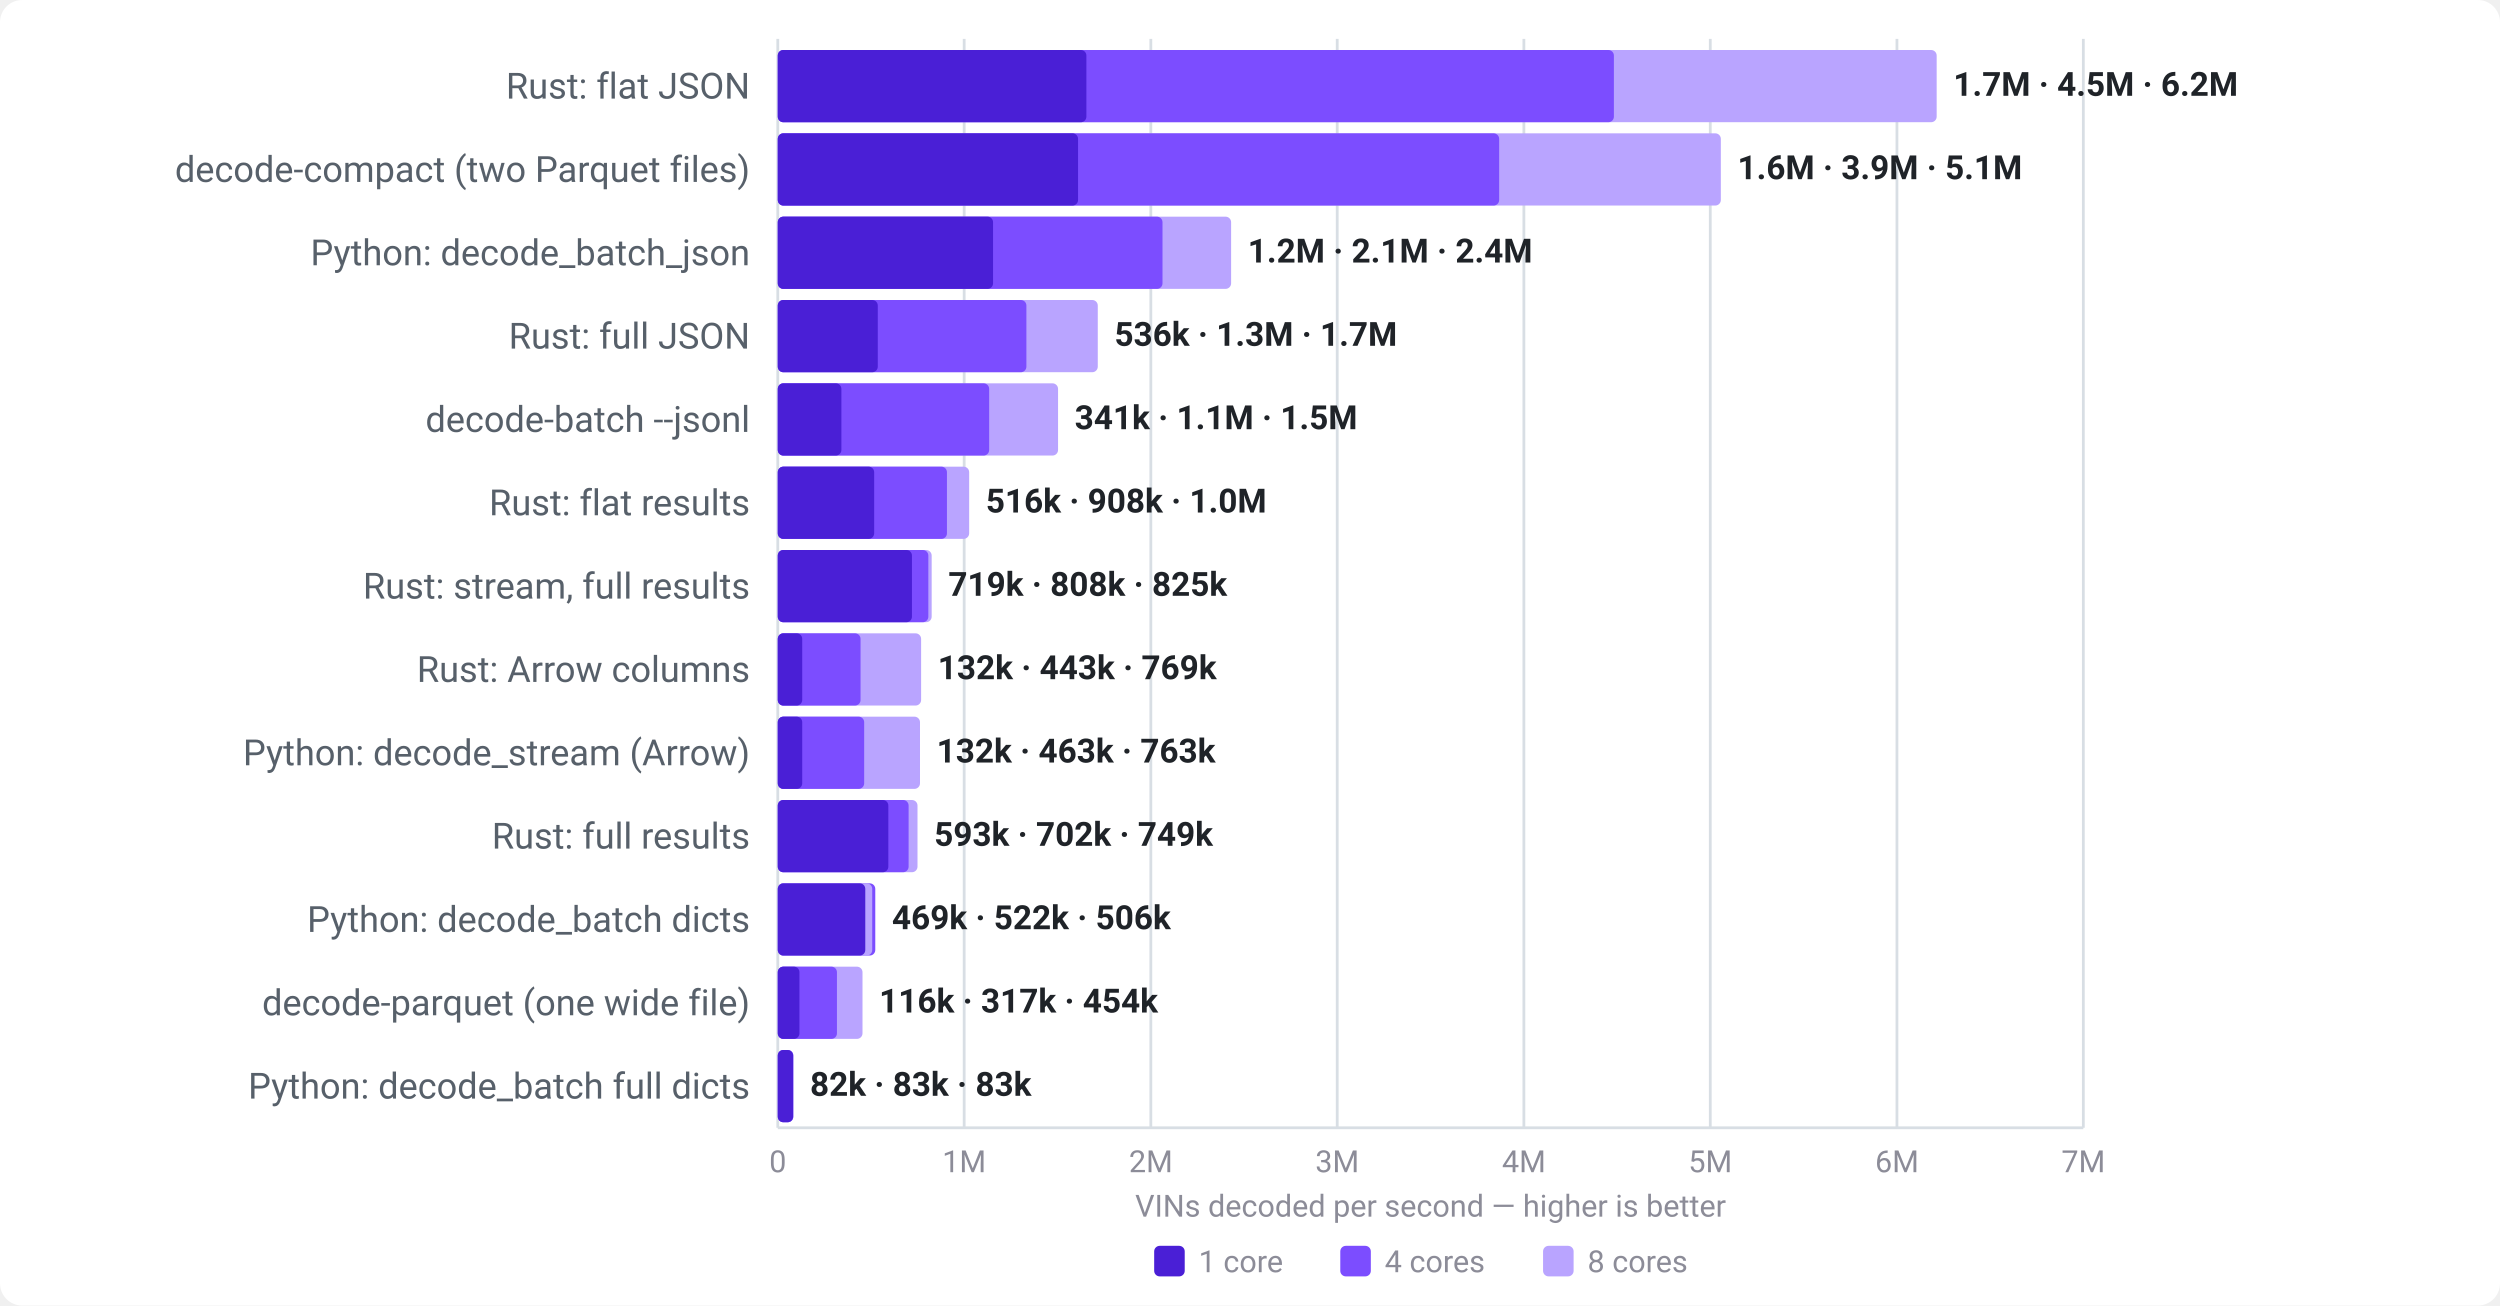
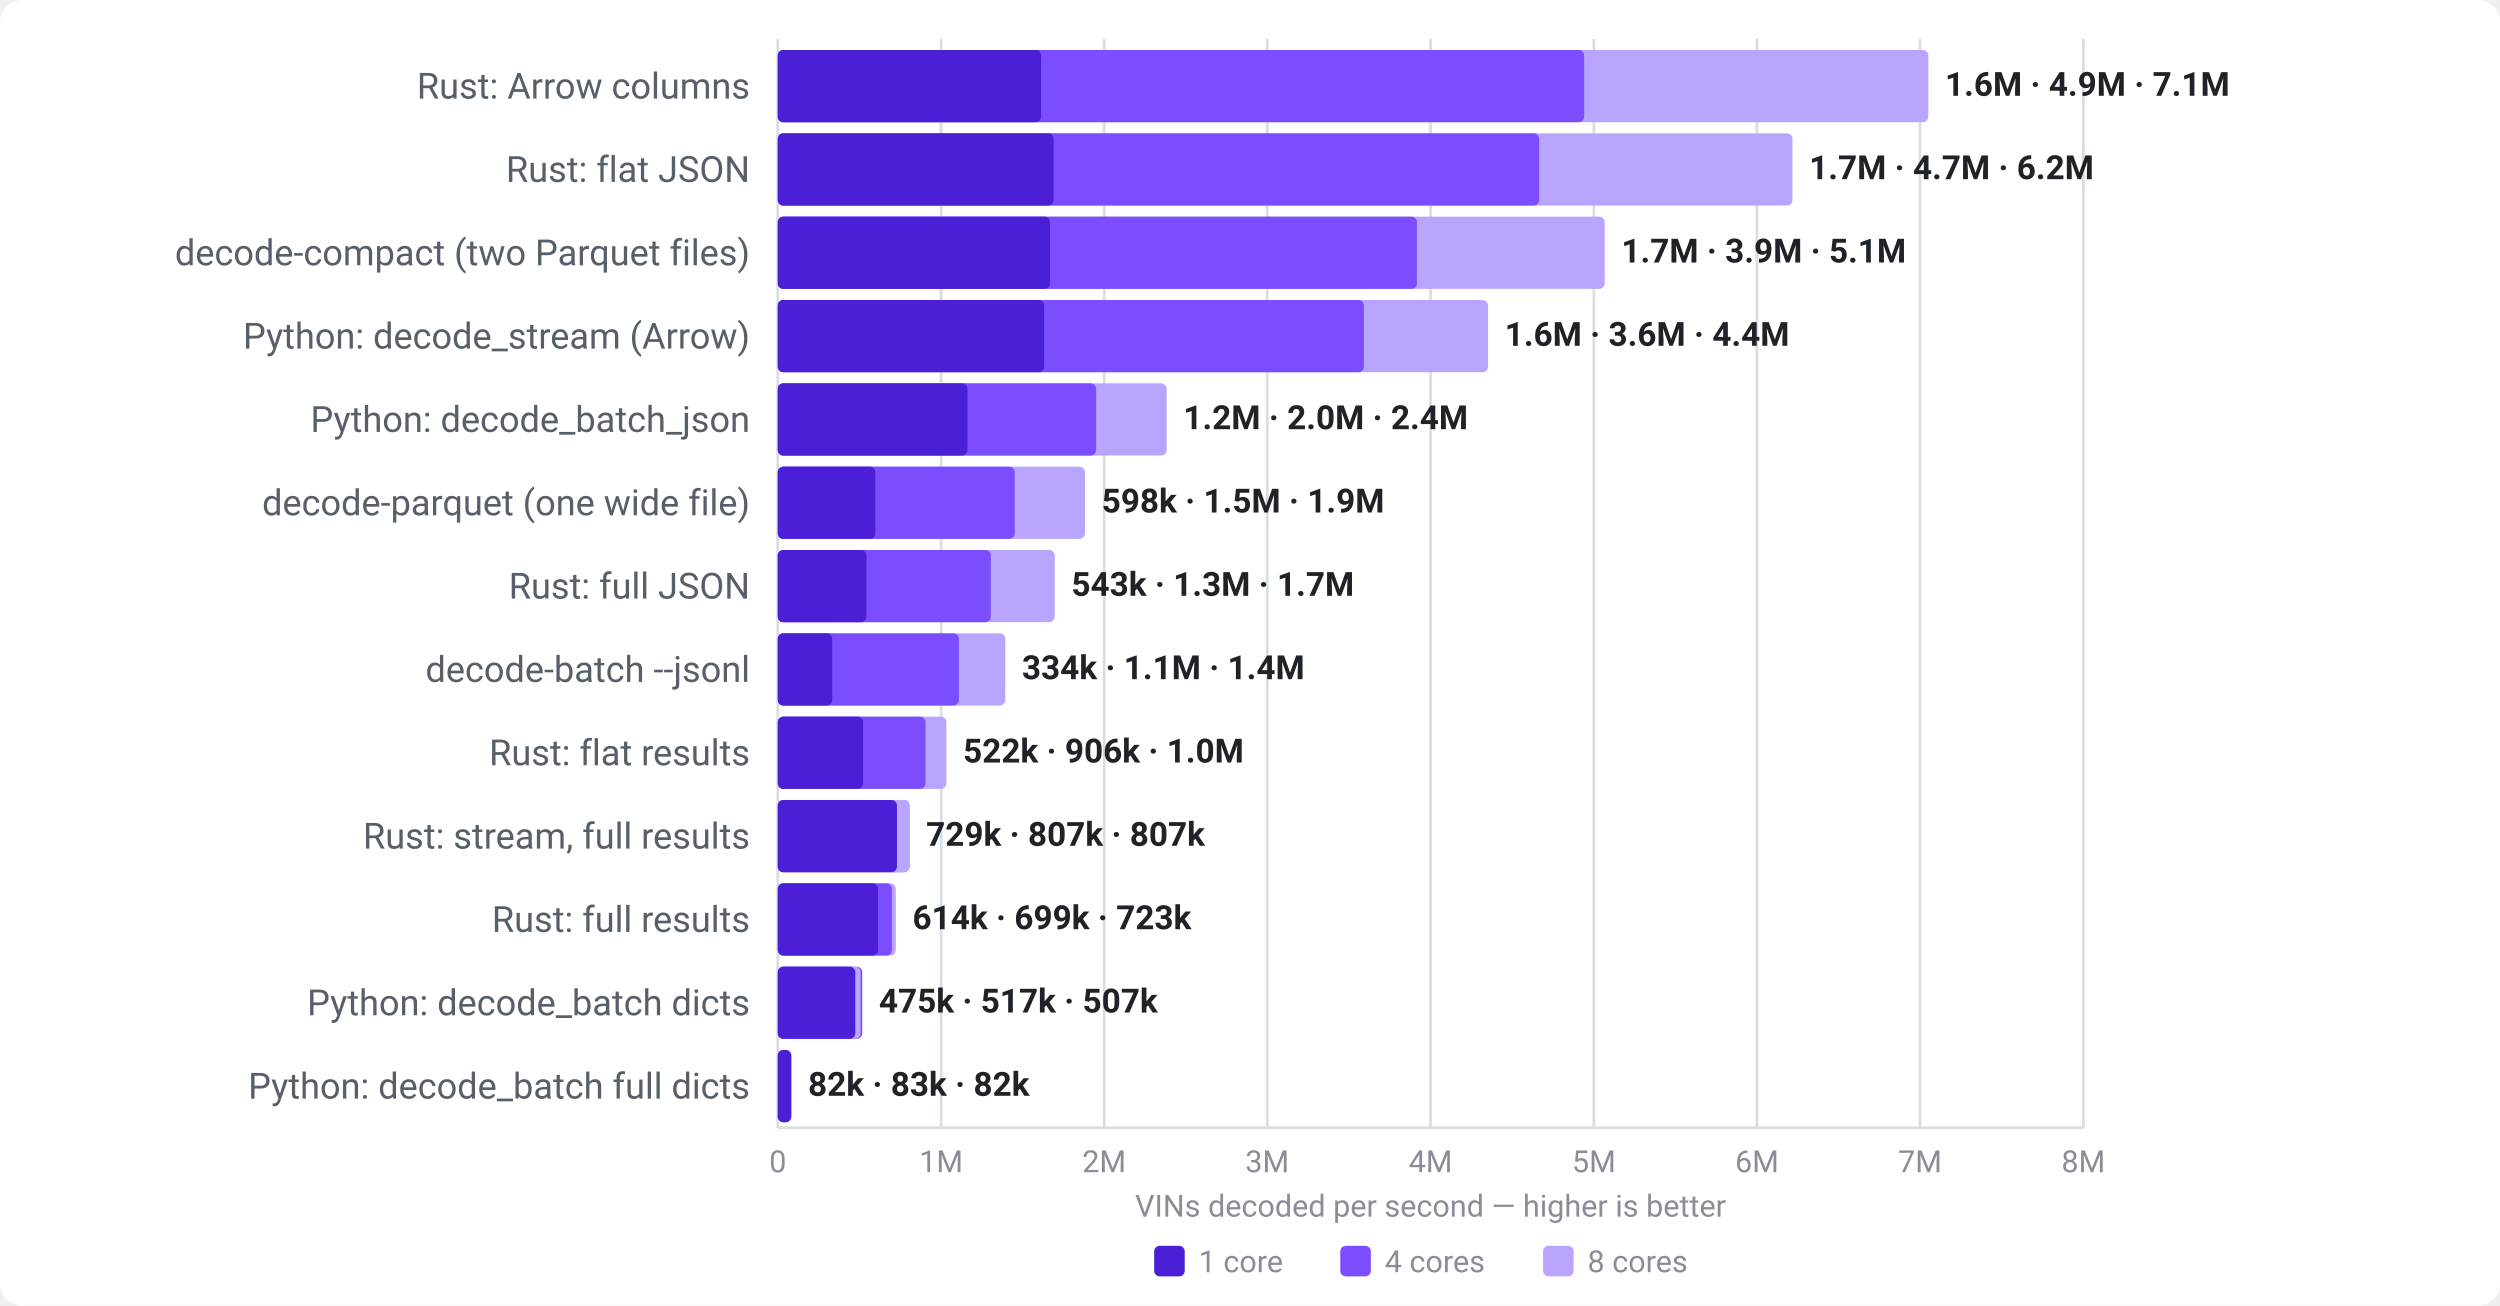
<svg xmlns="http://www.w3.org/2000/svg" viewBox="0 0 900 470" font-family="-apple-system, BlinkMacSystemFont, 'Segoe UI', Roboto, Helvetica, Arial, sans-serif">
  <style>.background{fill:#ffffff}.label{fill:#57606a;font-size:13px}.value{fill:#57606a;font-size:13px}.strong{fill:#1f2328;font-weight:700}.axis{fill:#8c8c98;font-size:11px}.grid{stroke:#d8dee4;stroke-width:1}.bar{fill:#c3aef5}.bar-hi{fill:#7c4dff}.s0{fill:#4a1fd6}.s1{fill:#7c4dff}.s2{fill:#b9a4ff}.s3{fill:#ddd3ff}.on{fill:#ffffff;font-size:11px;font-weight:600}.on2,.on3{fill:#2a1466}.off{fill:#1f2328;font-size:12px;font-weight:600}@media(prefers-color-scheme:dark){.background{fill:#0d1117}.label,.value{fill:#9198a1}.strong,.off{fill:#f0f6fc}.axis{fill:#7d8590}.grid{stroke:#30363d}.bar{fill:#6b5bb0}.bar-hi{fill:#a786ff}.s0{fill:#5b33e0}.s1{fill:#8a63ff}.s2{fill:#b9a4ff}.s3{fill:#ddd3ff}}</style>
  <rect class="background" width="900" height="470" rx="8" />
  <line class="grid" x1="280.0" y1="14" x2="280.0" y2="406" />
-   <line class="grid" x1="347.1" y1="14" x2="347.1" y2="406" />
-   <line class="grid" x1="414.3" y1="14" x2="414.3" y2="406" />
-   <line class="grid" x1="481.4" y1="14" x2="481.4" y2="406" />
-   <line class="grid" x1="548.6" y1="14" x2="548.6" y2="406" />
-   <line class="grid" x1="615.7" y1="14" x2="615.7" y2="406" />
-   <line class="grid" x1="682.9" y1="14" x2="682.9" y2="406" />
+   <line class="grid" x1="338.8" y1="14" x2="338.8" y2="406" />
+   <line class="grid" x1="397.5" y1="14" x2="397.5" y2="406" />
+   <line class="grid" x1="456.2" y1="14" x2="456.2" y2="406" />
+   <line class="grid" x1="515.0" y1="14" x2="515.0" y2="406" />
+   <line class="grid" x1="573.8" y1="14" x2="573.8" y2="406" />
+   <line class="grid" x1="632.5" y1="14" x2="632.5" y2="406" />
+   <line class="grid" x1="691.2" y1="14" x2="691.2" y2="406" />
  <line class="grid" x1="750.0" y1="14" x2="750.0" y2="406" />
-   <text class="label" x="270" y="35.5" text-anchor="end">Rust: flat JSON</text>
-   <rect class="s2" x="280" y="18.0" width="417.2" height="26" rx="2" />
-   <rect class="s1" x="280" y="18.0" width="301.0" height="26" rx="2" />
-   <rect class="s0" x="280" y="18.0" width="111.1" height="26" rx="2" />
-   <text class="off" x="703.2" y="34.5">1.7M · 4.5M · 6.2M</text>
-   <text class="label" x="270" y="65.5" text-anchor="end">decode-compact (two Parquet files)</text>
-   <rect class="s2" x="280" y="48.0" width="339.5" height="26" rx="2" />
-   <rect class="s1" x="280" y="48.0" width="259.7" height="26" rx="2" />
-   <rect class="s0" x="280" y="48.0" width="108.1" height="26" rx="2" />
-   <text class="off" x="625.5" y="64.5">1.6M · 3.9M · 5.1M</text>
-   <text class="label" x="270" y="95.5" text-anchor="end">Python: decode_batch_json</text>
-   <rect class="s2" x="280" y="78.0" width="163.2" height="26" rx="2" />
-   <rect class="s1" x="280" y="78.0" width="138.5" height="26" rx="2" />
-   <rect class="s0" x="280" y="78.0" width="77.5" height="26" rx="2" />
-   <text class="off" x="449.2" y="94.5">1.2M · 2.1M · 2.4M</text>
-   <text class="label" x="270" y="125.5" text-anchor="end">Rust: full JSON</text>
-   <rect class="s2" x="280" y="108.0" width="115.2" height="26" rx="2" />
-   <rect class="s1" x="280" y="108.0" width="89.5" height="26" rx="2" />
-   <rect class="s0" x="280" y="108.0" width="36.0" height="26" rx="2" />
-   <text class="off" x="401.2" y="124.5">536k · 1.3M · 1.7M</text>
-   <text class="label" x="270" y="155.5" text-anchor="end">decode-batch --jsonl</text>
-   <rect class="s2" x="280" y="138.0" width="100.9" height="26" rx="2" />
-   <rect class="s1" x="280" y="138.0" width="76.1" height="26" rx="2" />
-   <rect class="s0" x="280" y="138.0" width="22.9" height="26" rx="2" />
-   <text class="off" x="386.9" y="154.5">341k · 1.1M · 1.5M</text>
-   <text class="label" x="270" y="185.5" text-anchor="end">Rust: flat results</text>
-   <rect class="s2" x="280" y="168.0" width="68.9" height="26" rx="2" />
-   <rect class="s1" x="280" y="168.0" width="60.9" height="26" rx="2" />
-   <rect class="s0" x="280" y="168.0" width="34.7" height="26" rx="2" />
-   <text class="off" x="354.9" y="184.5">516k · 908k · 1.0M</text>
-   <text class="label" x="270" y="215.5" text-anchor="end">Rust: stream, full results</text>
-   <rect class="s2" x="280" y="198.0" width="55.4" height="26" rx="2" />
-   <rect class="s1" x="280" y="198.0" width="54.2" height="26" rx="2" />
-   <rect class="s0" x="280" y="198.0" width="48.3" height="26" rx="2" />
-   <text class="off" x="341.4" y="214.5">719k · 808k · 825k</text>
-   <text class="label" x="270" y="245.5" text-anchor="end">Rust: Arrow columns</text>
-   <rect class="s2" x="280" y="228.0" width="51.6" height="26" rx="2" />
-   <rect class="s1" x="280" y="228.0" width="29.8" height="26" rx="2" />
-   <rect class="s0" x="280" y="228.0" width="8.8" height="26" rx="2" />
-   <text class="off" x="337.6" y="244.5">132k · 443k · 769k</text>
-   <text class="label" x="270" y="275.5" text-anchor="end">Python: decode_stream (Arrow)</text>
-   <rect class="s2" x="280" y="258.0" width="51.2" height="26" rx="2" />
-   <rect class="s1" x="280" y="258.0" width="31.1" height="26" rx="2" />
-   <rect class="s0" x="280" y="258.0" width="8.8" height="26" rx="2" />
-   <text class="off" x="337.2" y="274.5">132k · 463k · 763k</text>
-   <text class="label" x="270" y="305.5" text-anchor="end">Rust: full results</text>
-   <rect class="s2" x="280" y="288.0" width="50.3" height="26" rx="2" />
-   <rect class="s1" x="280" y="288.0" width="47.1" height="26" rx="2" />
-   <rect class="s0" x="280" y="288.0" width="39.8" height="26" rx="2" />
-   <text class="off" x="336.3" y="304.5">593k · 702k · 749k</text>
-   <text class="label" x="270" y="335.5" text-anchor="end">Python: decode_batch dicts</text>
-   <rect class="s1" x="280" y="318.0" width="35.1" height="26" rx="2" />
-   <rect class="s2" x="280" y="318.0" width="34.0" height="26" rx="2" />
-   <rect class="s0" x="280" y="318.0" width="31.5" height="26" rx="2" />
-   <text class="off" x="321.1" y="334.5">469k · 522k · 506k</text>
-   <text class="label" x="270" y="365.5" text-anchor="end">decode-parquet (one wide file)</text>
-   <rect class="s2" x="280" y="348.0" width="30.5" height="26" rx="2" />
-   <rect class="s1" x="280" y="348.0" width="21.3" height="26" rx="2" />
-   <rect class="s0" x="280" y="348.0" width="7.8" height="26" rx="2" />
-   <text class="off" x="316.5" y="364.5">116k · 317k · 454k</text>
+   <text class="label" x="270" y="35.5" text-anchor="end">Rust: Arrow columns</text>
+   <rect class="s2" x="280" y="18.0" width="414.2" height="26" rx="2" />
+   <rect class="s1" x="280" y="18.0" width="290.3" height="26" rx="2" />
+   <rect class="s0" x="280" y="18.0" width="94.8" height="26" rx="2" />
+   <text class="off" x="700.2" y="34.5">1.6M · 4.9M · 7.1M</text>
+   <text class="label" x="270" y="65.5" text-anchor="end">Rust: flat JSON</text>
+   <rect class="s2" x="280" y="48.0" width="365.3" height="26" rx="2" />
+   <rect class="s1" x="280" y="48.0" width="274.1" height="26" rx="2" />
+   <rect class="s0" x="280" y="48.0" width="99.3" height="26" rx="2" />
+   <text class="off" x="651.3" y="64.5">1.7M · 4.7M · 6.2M</text>
+   <text class="label" x="270" y="95.5" text-anchor="end">decode-compact (two Parquet files)</text>
+   <rect class="s2" x="280" y="78.0" width="297.7" height="26" rx="2" />
+   <rect class="s1" x="280" y="78.0" width="230.1" height="26" rx="2" />
+   <rect class="s0" x="280" y="78.0" width="98.0" height="26" rx="2" />
+   <text class="off" x="583.7" y="94.5">1.7M · 3.9M · 5.1M</text>
+   <text class="label" x="270" y="125.5" text-anchor="end">Python: decode_stream (Arrow)</text>
+   <rect class="s2" x="280" y="108.0" width="255.7" height="26" rx="2" />
+   <rect class="s1" x="280" y="108.0" width="211.0" height="26" rx="2" />
+   <rect class="s0" x="280" y="108.0" width="95.9" height="26" rx="2" />
+   <text class="off" x="541.7" y="124.5">1.6M · 3.6M · 4.4M</text>
+   <text class="label" x="270" y="155.5" text-anchor="end">Python: decode_batch_json</text>
+   <rect class="s2" x="280" y="138.0" width="140.0" height="26" rx="2" />
+   <rect class="s1" x="280" y="138.0" width="114.6" height="26" rx="2" />
+   <rect class="s0" x="280" y="138.0" width="68.3" height="26" rx="2" />
+   <text class="off" x="426.0" y="154.5">1.2M · 2.0M · 2.4M</text>
+   <text class="label" x="270" y="185.5" text-anchor="end">decode-parquet (one wide file)</text>
+   <rect class="s2" x="280" y="168.0" width="110.6" height="26" rx="2" />
+   <rect class="s1" x="280" y="168.0" width="85.3" height="26" rx="2" />
+   <rect class="s0" x="280" y="168.0" width="35.1" height="26" rx="2" />
+   <text class="off" x="396.6" y="184.5">598k · 1.5M · 1.9M</text>
+   <text class="label" x="270" y="215.5" text-anchor="end">Rust: full JSON</text>
+   <rect class="s2" x="280" y="198.0" width="99.7" height="26" rx="2" />
+   <rect class="s1" x="280" y="198.0" width="76.7" height="26" rx="2" />
+   <rect class="s0" x="280" y="198.0" width="31.9" height="26" rx="2" />
+   <text class="off" x="385.7" y="214.5">543k · 1.3M · 1.7M</text>
+   <text class="label" x="270" y="245.5" text-anchor="end">decode-batch --jsonl</text>
+   <rect class="s2" x="280" y="228.0" width="81.9" height="26" rx="2" />
+   <rect class="s1" x="280" y="228.0" width="65.2" height="26" rx="2" />
+   <rect class="s0" x="280" y="228.0" width="19.6" height="26" rx="2" />
+   <text class="off" x="367.9" y="244.5">334k · 1.1M · 1.4M</text>
+   <text class="label" x="270" y="275.5" text-anchor="end">Rust: flat results</text>
+   <rect class="s2" x="280" y="258.0" width="60.7" height="26" rx="2" />
+   <rect class="s1" x="280" y="258.0" width="53.2" height="26" rx="2" />
+   <rect class="s0" x="280" y="258.0" width="30.7" height="26" rx="2" />
+   <text class="off" x="346.7" y="274.5">522k · 906k · 1.0M</text>
+   <text class="label" x="270" y="305.5" text-anchor="end">Rust: stream, full results</text>
+   <rect class="s1" x="280" y="288.0" width="47.4" height="26" rx="2" />
+   <rect class="s2" x="280" y="288.0" width="47.4" height="26" rx="2" />
+   <rect class="s0" x="280" y="288.0" width="42.9" height="26" rx="2" />
+   <text class="off" x="333.4" y="304.5">729k · 807k · 807k</text>
+   <text class="label" x="270" y="335.5" text-anchor="end">Rust: full results</text>
+   <rect class="s2" x="280" y="318.0" width="42.5" height="26" rx="2" />
+   <rect class="s1" x="280" y="318.0" width="41.1" height="26" rx="2" />
+   <rect class="s0" x="280" y="318.0" width="36.1" height="26" rx="2" />
+   <text class="off" x="328.5" y="334.5">614k · 699k · 723k</text>
+   <text class="label" x="270" y="365.5" text-anchor="end">Python: decode_batch dicts</text>
+   <rect class="s1" x="280" y="348.0" width="30.4" height="26" rx="2" />
+   <rect class="s2" x="280" y="348.0" width="29.8" height="26" rx="2" />
+   <rect class="s0" x="280" y="348.0" width="27.9" height="26" rx="2" />
+   <text class="off" x="316.4" y="364.5">475k · 517k · 507k</text>
  <text class="label" x="270" y="395.5" text-anchor="end">Python: decode_batch full dicts</text>
-   <rect class="s2" x="280" y="378.0" width="5.6" height="26" rx="2" />
-   <rect class="s1" x="280" y="378.0" width="5.6" height="26" rx="2" />
-   <rect class="s0" x="280" y="378.0" width="5.5" height="26" rx="2" />
-   <text class="off" x="291.6" y="394.5">82k · 83k · 83k</text>
+   <rect class="s1" x="280" y="378.0" width="4.9" height="26" rx="2" />
+   <rect class="s2" x="280" y="378.0" width="4.8" height="26" rx="2" />
+   <rect class="s0" x="280" y="378.0" width="4.8" height="26" rx="2" />
+   <text class="off" x="290.9" y="394.5">82k · 83k · 82k</text>
  <line class="grid" x1="280" y1="406" x2="750" y2="406" />
  <text class="axis" x="280.0" y="422" text-anchor="middle">0</text>
-   <text class="axis" x="347.1" y="422" text-anchor="middle">1M</text>
-   <text class="axis" x="414.3" y="422" text-anchor="middle">2M</text>
-   <text class="axis" x="481.4" y="422" text-anchor="middle">3M</text>
-   <text class="axis" x="548.6" y="422" text-anchor="middle">4M</text>
-   <text class="axis" x="615.7" y="422" text-anchor="middle">5M</text>
-   <text class="axis" x="682.9" y="422" text-anchor="middle">6M</text>
-   <text class="axis" x="750.0" y="422" text-anchor="middle">7M</text>
+   <text class="axis" x="338.8" y="422" text-anchor="middle">1M</text>
+   <text class="axis" x="397.5" y="422" text-anchor="middle">2M</text>
+   <text class="axis" x="456.2" y="422" text-anchor="middle">3M</text>
+   <text class="axis" x="515.0" y="422" text-anchor="middle">4M</text>
+   <text class="axis" x="573.8" y="422" text-anchor="middle">5M</text>
+   <text class="axis" x="632.5" y="422" text-anchor="middle">6M</text>
+   <text class="axis" x="691.2" y="422" text-anchor="middle">7M</text>
+   <text class="axis" x="750.0" y="422" text-anchor="middle">8M</text>
  <text class="axis" x="515.0" y="438" text-anchor="middle">VINs decoded per second — higher is better</text>
  <rect class="s0" x="415.5" y="448.5" width="11" height="11" rx="2" />
  <text class="axis" x="431.5" y="458.0">1 core</text>
  <rect class="s1" x="482.5" y="448.5" width="11" height="11" rx="2" />
  <text class="axis" x="498.5" y="458.0">4 cores</text>
  <rect class="s2" x="555.5" y="448.5" width="11" height="11" rx="2" />
  <text class="axis" x="571.5" y="458.0">8 cores</text>
</svg>
